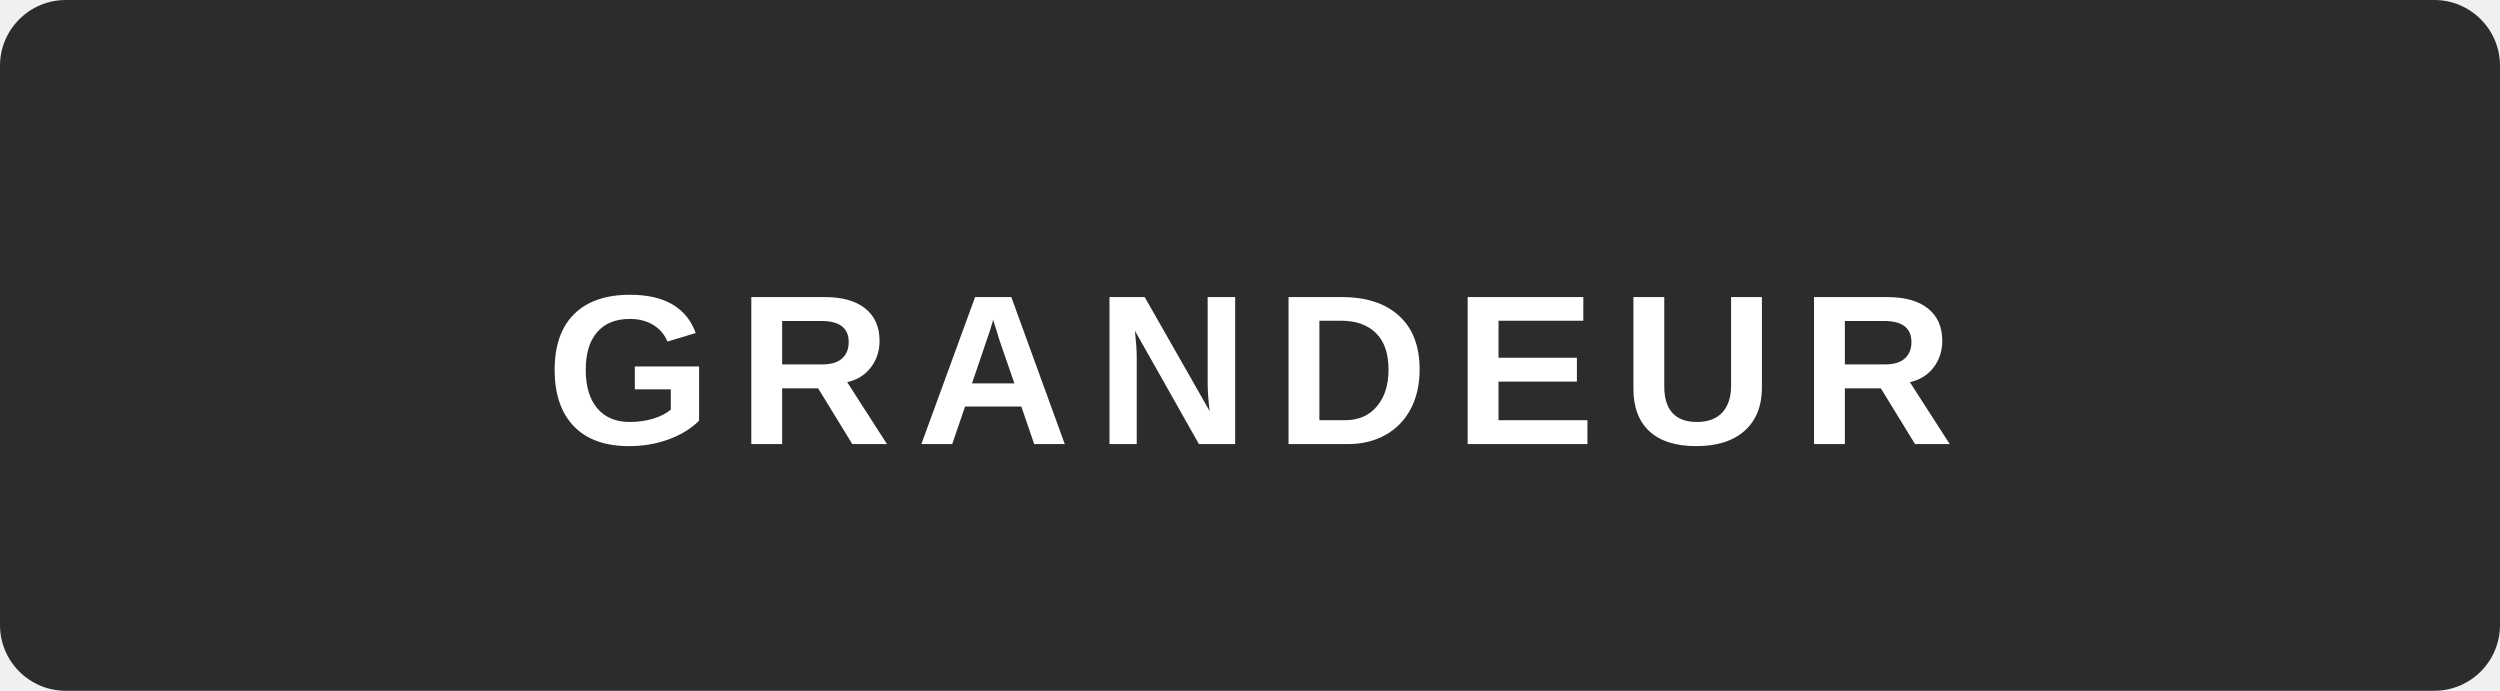
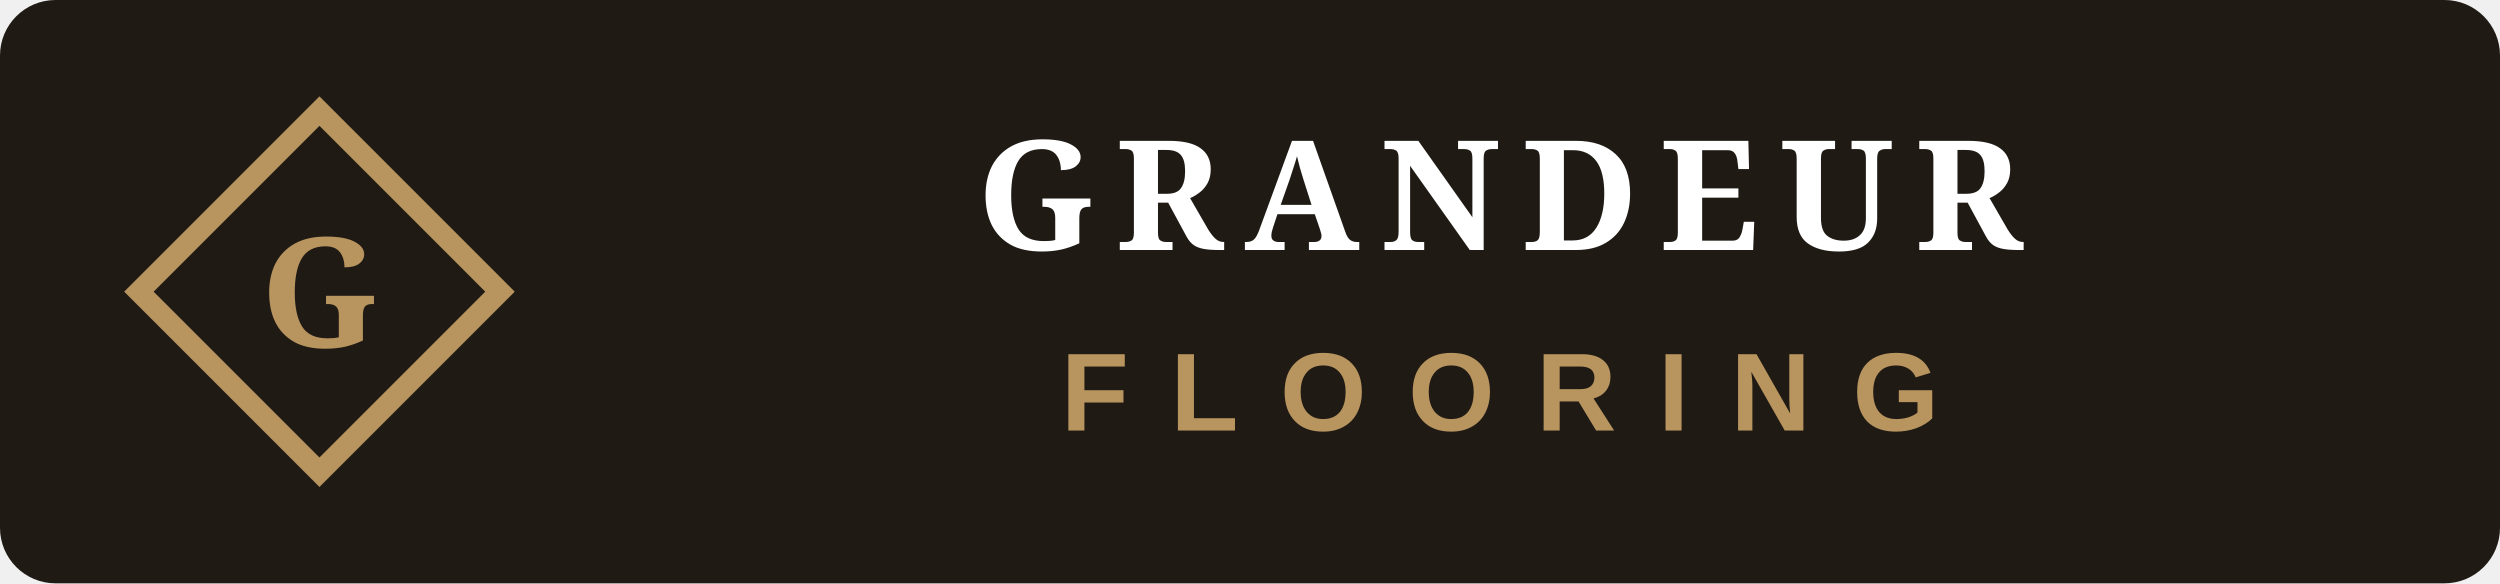
- <svg xmlns="http://www.w3.org/2000/svg" width="152" height="42" viewBox="0 0 152 42">
-   <rect width="152" height="42" rx="4" fill="#2c2c2c" />
-   <text x="76" y="27" font-family="Arial, Helvetica, sans-serif" font-size="13" font-weight="800" fill="#ffffff" text-anchor="middle" letter-spacing="1.5">GRANDEUR</text>
+ <svg xmlns="http://www.w3.org/2000/svg" width="180" height="42" viewBox="0 0 180 42">
+   <rect width="180" height="42" rx="4" fill="#1f1a14" />
+   <g transform="translate(10,8)">
+     <polygon points="0,13 13,0 26,13 13,26" fill="none" stroke="#b8945f" stroke-width="1.5" />
+     <text x="13" y="17" font-family="Georgia, serif" font-size="11" font-weight="900" fill="#b8945f" text-anchor="middle">G</text>
+   </g>
+   <text x="108" y="18" font-family="Georgia, serif" font-size="11" font-weight="700" fill="#ffffff" text-anchor="middle" letter-spacing="1.5">GRANDEUR</text>
+   <text x="108" y="31" font-family="Arial, Helvetica, sans-serif" font-size="8" font-weight="600" fill="#b8945f" text-anchor="middle" letter-spacing="3">FLOORING</text>
</svg>
